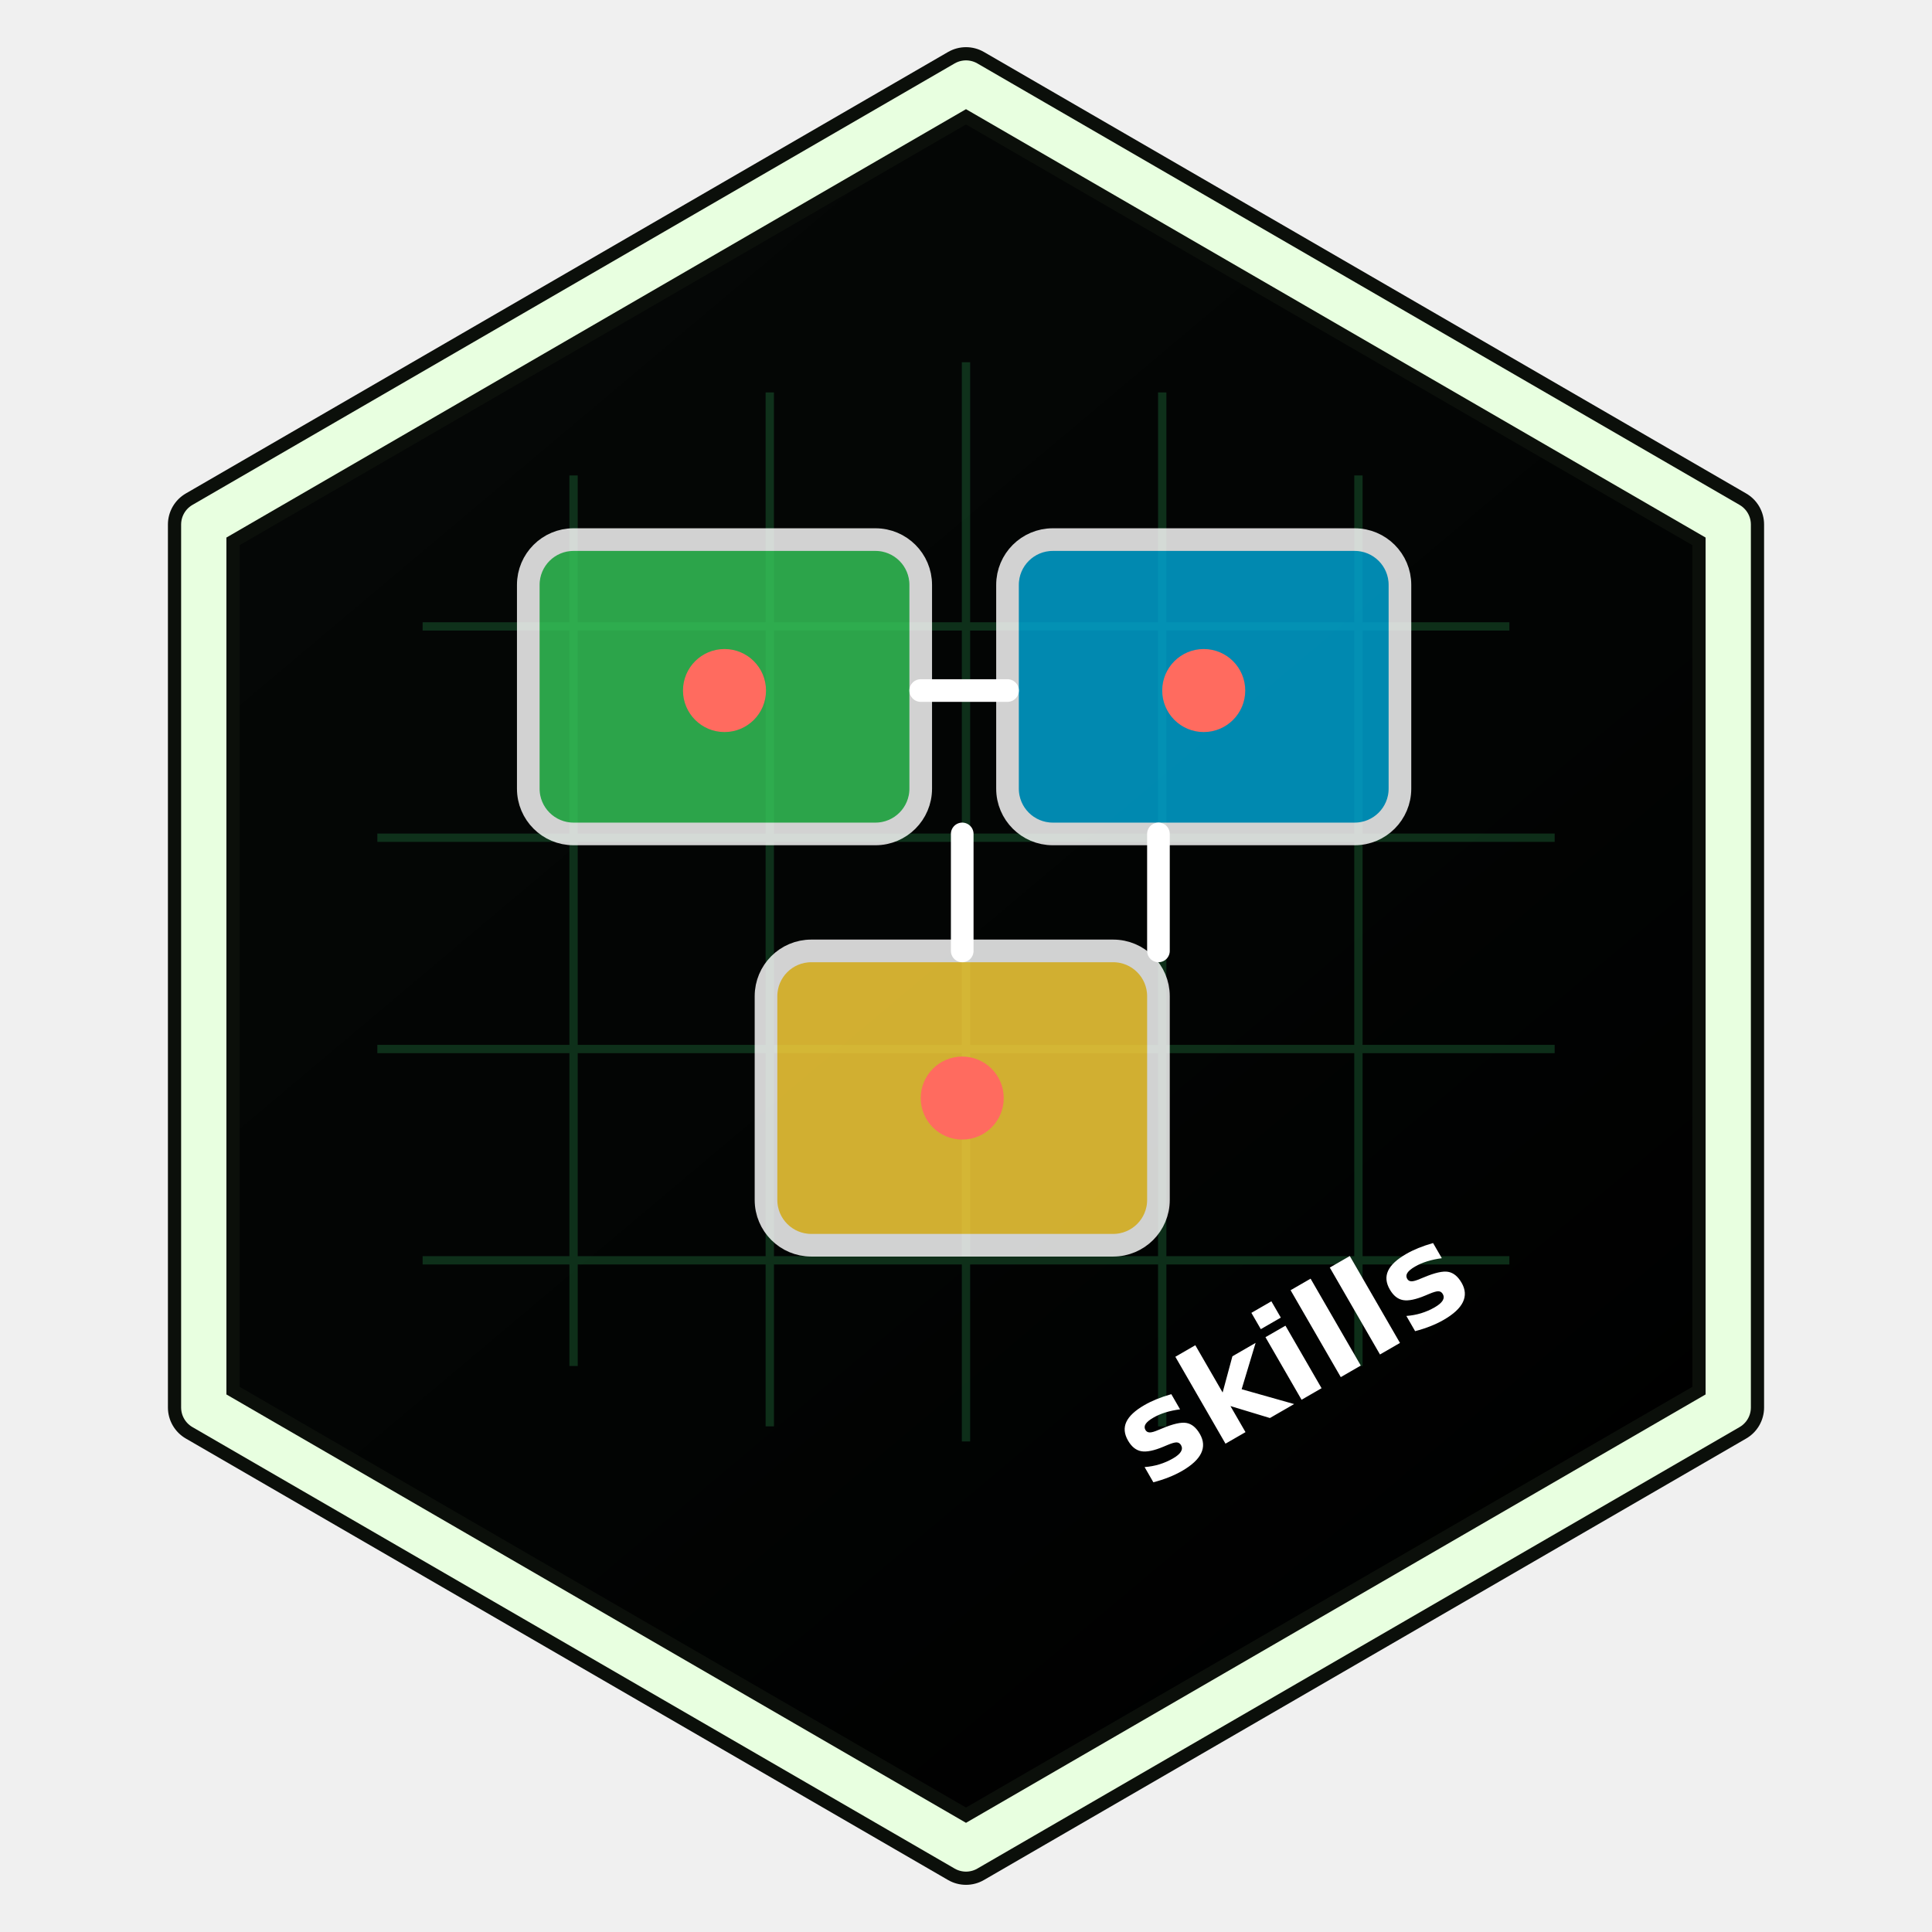
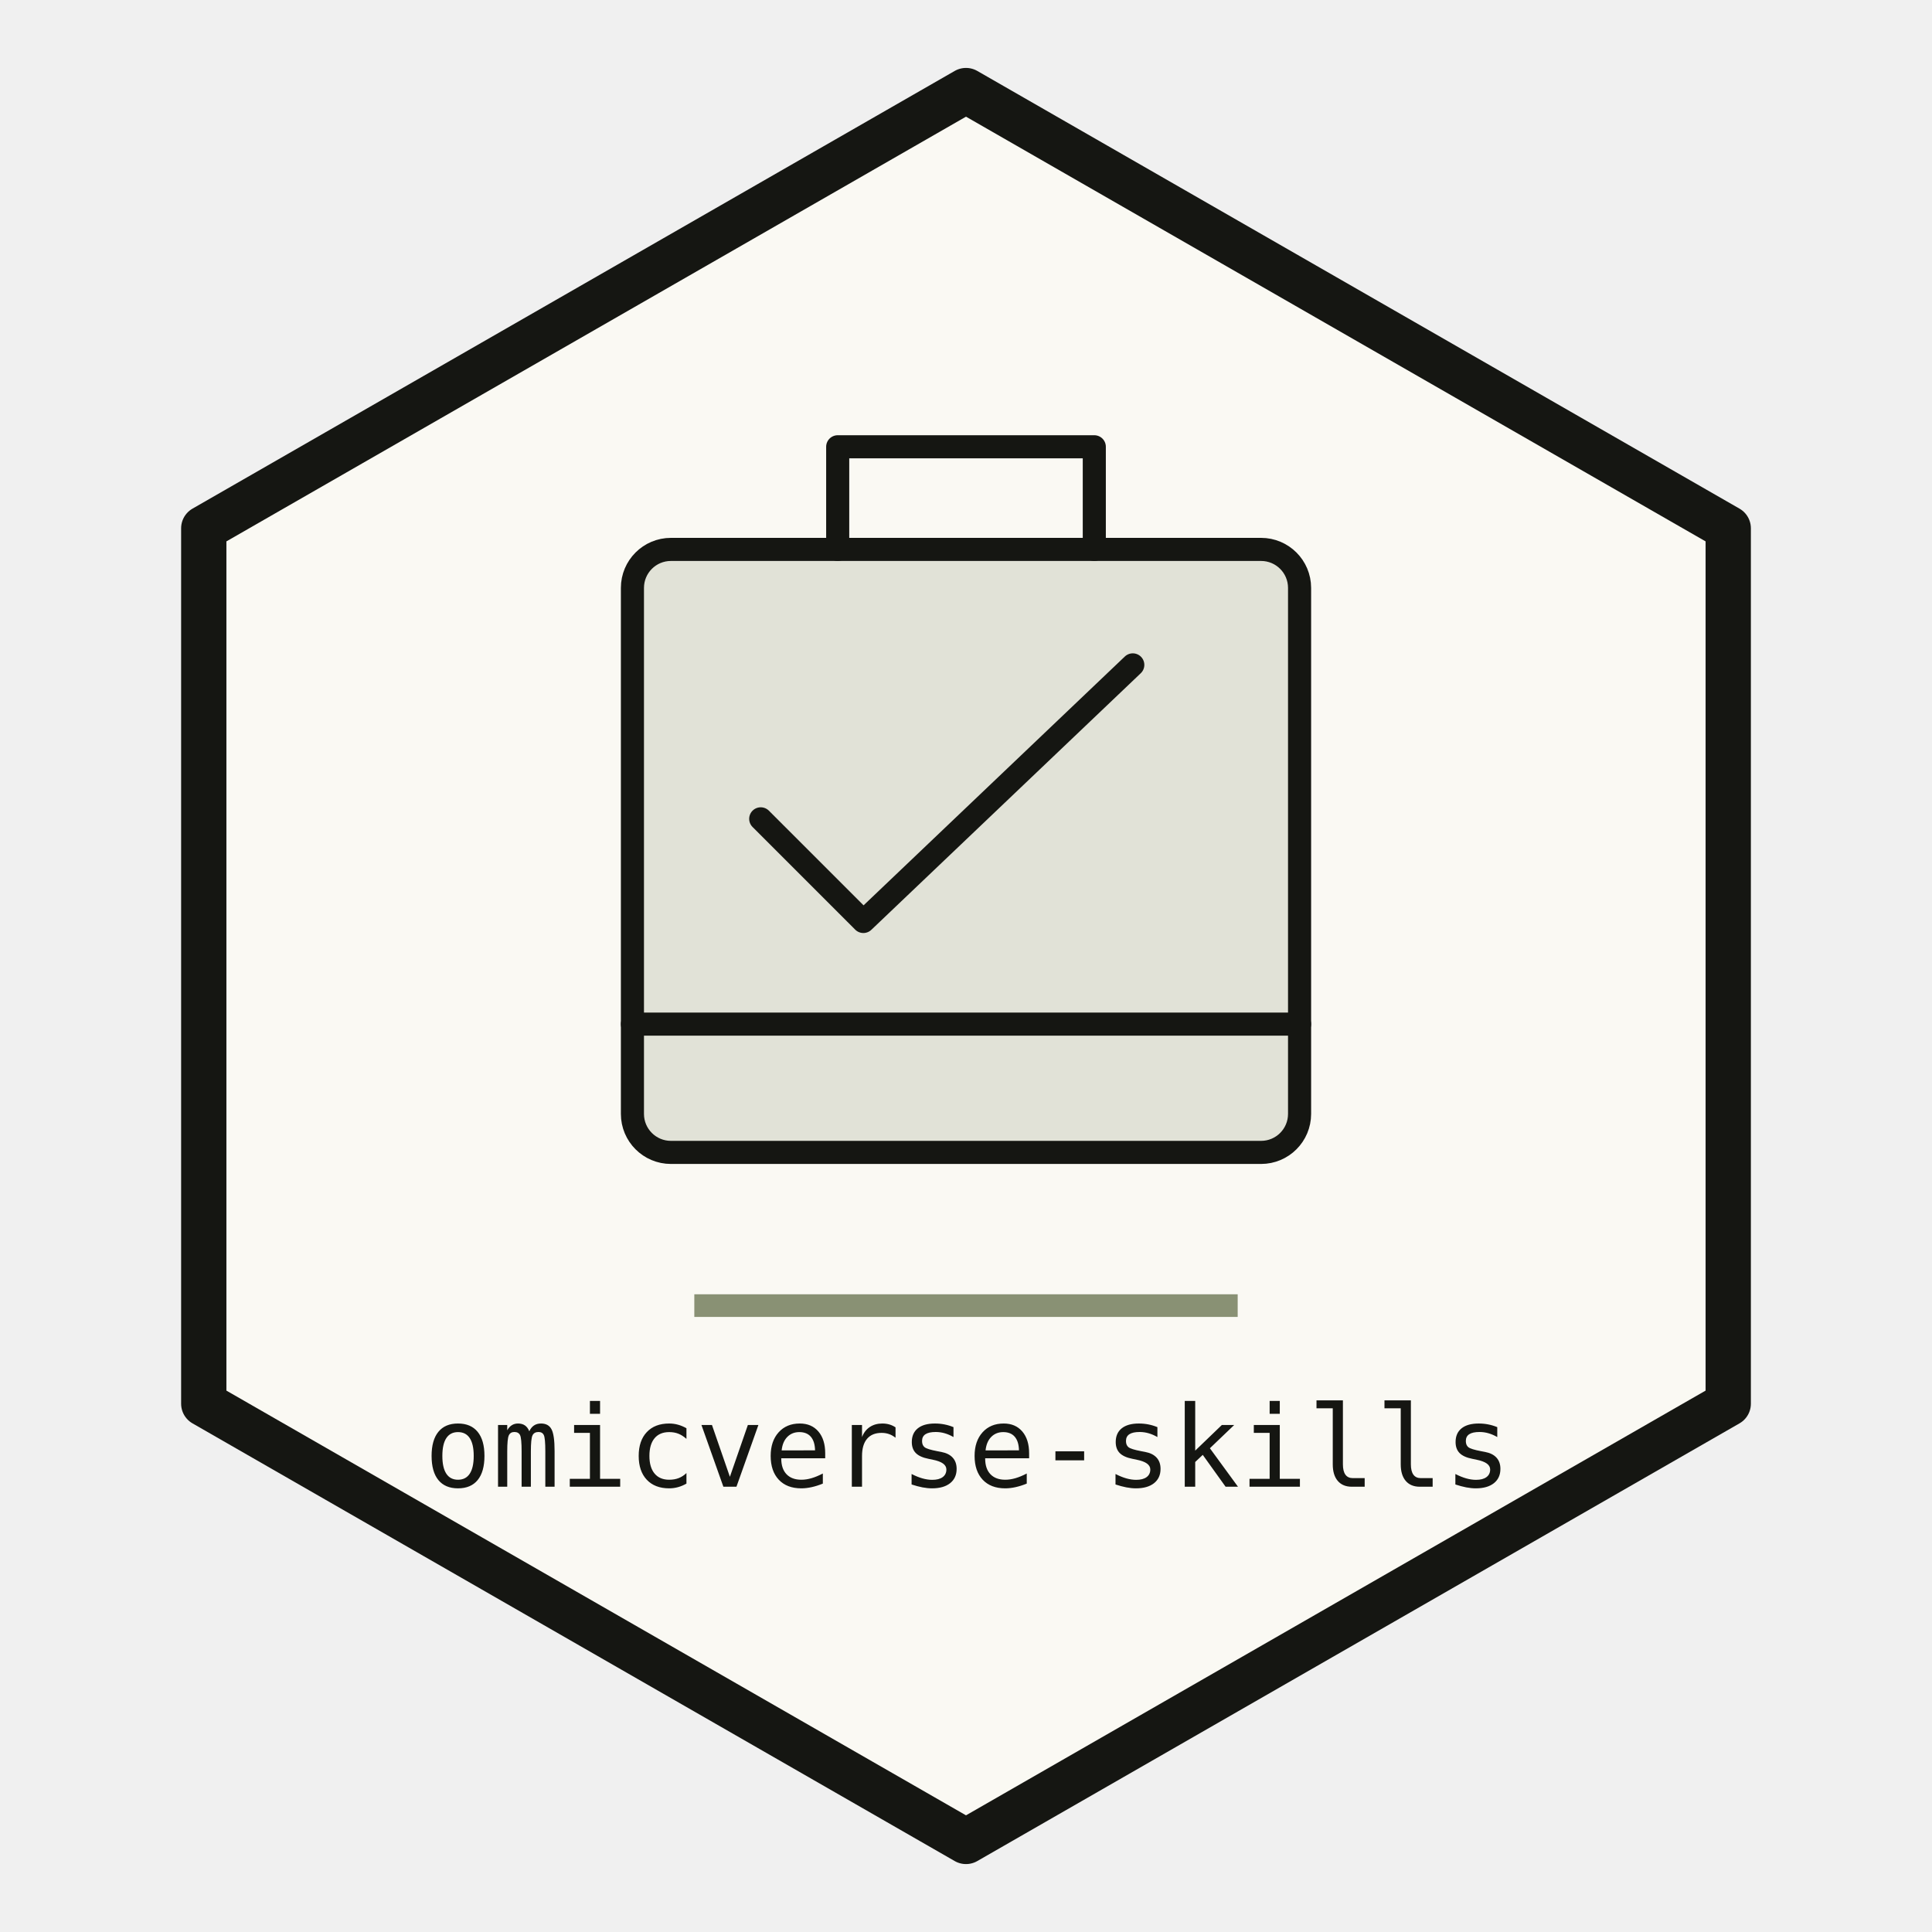
- <svg xmlns="http://www.w3.org/2000/svg" viewBox="0 0 512 512" role="img" aria-labelledby="title desc">
-   <defs>
-     <linearGradient id="bg" x1="112" y1="90" x2="398" y2="430" gradientUnits="userSpaceOnUse">
-       <stop offset="0" stop-color="#050706" />
-       <stop offset=".58" stop-color="#020403" />
-       <stop offset="1" stop-color="#000000" />
-     </linearGradient>
-   </defs>
-   <polygon points="256,34 450,146 450,368 256,480 62,368 62,146" fill="#000000" opacity=".34" />
-   <polygon points="256,22 458,139 458,373 256,490 54,373 54,139" fill="url(#bg)" stroke="#0B0F0A" stroke-width="19" stroke-linejoin="round" />
-   <polygon points="256,22 458,139 458,373 256,490 54,373 54,139" fill="none" stroke="#E8FFE0" stroke-width="12" stroke-linejoin="round" />
-   <g opacity=".22" stroke="#37C96B" stroke-width="2.2">
-     <path d="M112 166h288M100 222h312M100 278h312M112 334h288" />
-     <path d="M152 126v236M204 104v274M256 96v286M308 104v274M360 126v236" />
+ <svg xmlns="http://www.w3.org/2000/svg" viewBox="0 0 512 512" width="512" height="512">
+   <polygon points="256,24 458,140 458,372 256,488 54,372 54,140" fill="#faf9f3" stroke="#151612" stroke-width="12" stroke-linejoin="round" />
+   <g transform="translate(86 47) scale(3.4)" fill="none" stroke="#151612" stroke-width="1.8" stroke-linecap="round" stroke-linejoin="round">
+     <rect fill="#899174" fill-opacity=".22" x="24" y="29" width="52" height="47" rx="3" />
+     <path d="M40 29v-8h20v8m-26 21 8 8 21-20M24 66h52" />
  </g>
-   <g id="motif">
-     <rect x="140" y="143" width="104" height="78" rx="12" fill="#34C759" opacity=".82" stroke="#FFFFFF" stroke-width="6" />
-     <rect x="267" y="143" width="104" height="78" rx="12" fill="#00A6D6" opacity=".82" stroke="#FFFFFF" stroke-width="6" />
-     <rect x="203" y="252" width="104" height="78" rx="12" fill="#FFD43B" opacity=".82" stroke="#FFFFFF" stroke-width="6" />
-     <path d="M244 183h23M255 221v31M267 183h-23M307 252v-31" stroke="#FFFFFF" stroke-width="6" stroke-linecap="round" />
-     <circle cx="192" cy="183" r="11" fill="#FF6B5F" />
-     <circle cx="319" cy="183" r="11" fill="#FF6B5F" />
-     <circle cx="255" cy="291" r="11" fill="#FF6B5F" />
-   </g>
-   <path id="label" d="M310.41,369.47 L312.73,373.49 Q310.62,373.76 308.83,374.32 Q307.04,374.88 305.64,375.70 Q304.13,376.57 303.61,377.37 Q303.10,378.17 303.55,378.95 Q303.92,379.59 304.67,379.61 Q305.42,379.63 306.95,378.97 L307.96,378.56 Q312.33,376.72 314.42,377.10 Q316.51,377.47 317.97,380.00 Q319.50,382.65 318.31,385.12 Q317.13,387.57 313.26,389.81 Q311.61,390.76 309.70,391.51 Q307.80,392.26 305.65,392.82 L303.33,388.79 Q305.36,388.64 307.24,388.07 Q309.13,387.49 310.85,386.50 Q312.41,385.60 312.94,384.73 Q313.48,383.84 312.99,382.99 Q312.58,382.28 311.84,382.25 Q311.10,382.22 309.37,382.95 L308.37,383.37 Q304.58,384.97 302.46,384.59 Q300.35,384.22 298.94,381.77 Q297.42,379.14 298.49,376.83 Q299.56,374.51 303.29,372.36 Q304.76,371.51 306.50,370.80 Q308.24,370.09 310.41,369.47 Z M311.48,359.56 L316.77,356.50 L324.01,369.03 L326.60,359.43 L332.75,355.88 L329.05,368.16 L342.96,372.09 L336.54,375.79 L326.08,372.62 L330.07,379.53 L324.77,382.59 L311.48,359.56 Z M335.36,354.37 L340.66,351.32 L350.23,367.89 L344.93,370.95 L335.36,354.37 Z M331.63,347.92 L336.93,344.86 L339.43,349.18 L334.13,352.24 L331.63,347.92 Z M342.02,341.92 L347.32,338.86 L360.62,361.89 L355.32,364.95 L342.02,341.92 Z M352.41,335.92 L357.71,332.86 L371.01,355.89 L365.71,358.95 L352.41,335.92 Z M379.78,329.42 L382.10,333.44 Q379.99,333.71 378.20,334.27 Q376.41,334.83 375.01,335.65 Q373.49,336.52 372.98,337.32 Q372.47,338.12 372.92,338.90 Q373.29,339.54 374.04,339.56 Q374.79,339.58 376.32,338.92 L377.33,338.51 Q381.70,336.67 383.78,337.05 Q385.87,337.42 387.34,339.95 Q388.87,342.60 387.68,345.07 Q386.50,347.52 382.62,349.76 Q380.98,350.71 379.07,351.46 Q377.17,352.21 375.02,352.77 L372.70,348.74 Q374.73,348.59 376.61,348.02 Q378.50,347.44 380.22,346.45 Q381.77,345.55 382.31,344.68 Q382.85,343.79 382.36,342.94 Q381.95,342.23 381.21,342.20 Q380.47,342.17 378.74,342.90 L377.74,343.32 Q373.94,344.92 371.83,344.54 Q369.72,344.17 368.31,341.72 Q366.79,339.09 367.86,336.78 Q368.93,334.46 372.66,332.31 Q374.13,331.46 375.87,330.75 Q377.61,330.04 379.78,329.42 Z" fill="#FFFFFF" />
+   <path d="M184 346h144" stroke="#899174" stroke-width="6" />
+   <path fill="#151612" transform="translate(112.3749 394) scale(1 -1)" d="M8.999 14.479 Q6.956 14.479 5.904 12.884 Q4.853 11.295 4.853 8.167 Q4.853 5.054 5.904 3.455 Q6.956 1.856 8.999 1.856 Q11.061 1.856 12.113 3.455 Q13.165 5.054 13.165 8.167 Q13.165 11.295 12.113 12.884 Q11.061 14.479 8.999 14.479 Z M8.999 16.755 Q12.403 16.755 14.207 14.549 Q16.012 12.347 16.012 8.167 Q16.012 3.974 14.212 1.772 Q12.417 -0.425 8.999 -0.425 Q5.596 -0.425 3.796 1.772 Q2.001 3.974 2.001 8.167 Q2.001 12.347 3.796 14.549 Q5.596 16.755 8.999 16.755 Z M27.892 14.698 Q28.387 15.75 29.154 16.25 Q29.921 16.755 31 16.755 Q32.973 16.755 33.782 15.226 Q34.596 13.702 34.596 9.481 L34.596 0 L32.141 0 L32.141 9.364 Q32.141 12.828 31.753 13.665 Q31.365 14.507 30.346 14.507 Q29.177 14.507 28.742 13.609 Q28.312 12.711 28.312 9.364 L28.312 0 L25.858 0 L25.858 9.364 Q25.858 12.87 25.442 13.688 Q25.026 14.507 23.946 14.507 Q22.88 14.507 22.464 13.609 Q22.048 12.711 22.048 9.364 L22.048 0 L19.608 0 L19.608 16.363 L22.048 16.363 L22.048 14.96 Q22.529 15.839 23.249 16.297 Q23.974 16.755 24.895 16.755 Q26.003 16.755 26.742 16.246 Q27.48 15.736 27.892 14.698 Z M39.767 16.363 L46.648 16.363 L46.648 2.09 L51.983 2.09 L51.983 0 L38.626 0 L38.626 2.09 L43.96 2.09 L43.96 14.273 L39.767 14.273 L39.767 16.363 Z M43.96 22.735 L46.648 22.735 L46.648 19.326 L43.96 19.326 L43.96 22.735 Z M69.542 0.832 Q68.458 0.206 67.312 -0.107 Q66.167 -0.425 64.97 -0.425 Q61.169 -0.425 59.028 1.851 Q56.887 4.133 56.887 8.167 Q56.887 12.197 59.028 14.474 Q61.169 16.755 64.97 16.755 Q66.153 16.755 67.275 16.447 Q68.402 16.143 69.542 15.502 L69.542 12.683 Q68.477 13.632 67.401 14.053 Q66.326 14.479 64.97 14.479 Q62.441 14.479 61.081 12.842 Q59.725 11.206 59.725 8.167 Q59.725 5.143 61.09 3.497 Q62.455 1.856 64.97 1.856 Q66.373 1.856 67.481 2.286 Q68.593 2.716 69.542 3.623 L69.542 0.832 Z M73.517 16.363 L76.303 16.363 L81.053 2.632 L85.817 16.363 L88.608 16.363 L82.792 0 L79.328 0 L73.517 16.363 Z M106.312 8.854 L106.312 7.541 L94.667 7.541 L94.667 7.452 Q94.667 4.778 96.06 3.315 Q97.458 1.856 100.001 1.856 Q101.287 1.856 102.689 2.263 Q104.092 2.674 105.686 3.506 L105.686 0.832 Q104.153 0.206 102.727 -0.107 Q101.301 -0.425 99.973 -0.425 Q96.158 -0.425 94.008 1.861 Q91.862 4.151 91.862 8.167 Q91.862 12.08 93.966 14.418 Q96.07 16.755 99.576 16.755 Q102.703 16.755 104.508 14.637 Q106.312 12.52 106.312 8.854 Z M103.624 9.645 Q103.568 12.01 102.507 13.244 Q101.446 14.479 99.459 14.479 Q97.519 14.479 96.261 13.193 Q95.004 11.907 94.77 9.626 L103.624 9.645 Z M124.952 12.987 Q124.092 13.66 123.199 13.964 Q122.311 14.273 121.245 14.273 Q118.73 14.273 117.397 12.693 Q116.07 11.117 116.07 8.139 L116.07 0 L113.368 0 L113.368 16.363 L116.07 16.363 L116.07 13.165 Q116.743 14.904 118.136 15.83 Q119.534 16.755 121.446 16.755 Q122.442 16.755 123.302 16.507 Q124.167 16.26 124.952 15.736 L124.952 12.987 Z M140.31 15.792 L140.31 13.165 Q139.155 13.833 137.987 14.17 Q136.818 14.507 135.602 14.507 Q133.779 14.507 132.877 13.913 Q131.979 13.324 131.979 12.113 Q131.979 11.014 132.653 10.472 Q133.326 9.934 136 9.425 L137.08 9.219 Q139.081 8.84 140.109 7.7 Q141.142 6.559 141.142 4.736 Q141.142 2.309 139.417 0.94 Q137.692 -0.425 134.625 -0.425 Q133.415 -0.425 132.082 -0.168 Q130.755 0.089 129.207 0.598 L129.207 3.375 Q130.712 2.599 132.082 2.211 Q133.457 1.828 134.686 1.828 Q136.467 1.828 137.444 2.548 Q138.426 3.272 138.426 4.572 Q138.426 6.442 134.845 7.157 L134.728 7.19 L133.718 7.391 Q131.395 7.845 130.329 8.92 Q129.263 9.995 129.263 11.847 Q129.263 14.203 130.853 15.479 Q132.447 16.755 135.401 16.755 Q136.715 16.755 137.926 16.512 Q139.141 16.274 140.31 15.792 Z M160.352 8.854 L160.352 7.541 L148.707 7.541 L148.707 7.452 Q148.707 4.778 150.1 3.315 Q151.498 1.856 154.041 1.856 Q155.327 1.856 156.729 2.263 Q158.132 2.674 159.726 3.506 L159.726 0.832 Q158.193 0.206 156.767 -0.107 Q155.341 -0.425 154.013 -0.425 Q150.198 -0.425 148.048 1.861 Q145.902 4.151 145.902 8.167 Q145.902 12.08 148.006 14.418 Q150.11 16.755 153.616 16.755 Q156.743 16.755 158.548 14.637 Q160.352 12.52 160.352 8.854 Z M157.664 9.645 Q157.608 12.01 156.547 13.244 Q155.486 14.479 153.499 14.479 Q151.559 14.479 150.301 13.193 Q149.044 11.907 148.81 9.626 L157.664 9.645 Z M167.323 9.392 L174.934 9.392 L174.934 6.998 L167.323 6.998 L167.323 9.392 Z M194.35 15.792 L194.35 13.165 Q193.196 13.833 192.027 14.17 Q190.858 14.507 189.643 14.507 Q187.819 14.507 186.917 13.913 Q186.019 13.324 186.019 12.113 Q186.019 11.014 186.693 10.472 Q187.366 9.934 190.04 9.425 L191.12 9.219 Q193.121 8.84 194.149 7.7 Q195.182 6.559 195.182 4.736 Q195.182 2.309 193.457 0.94 Q191.732 -0.425 188.666 -0.425 Q187.455 -0.425 186.122 -0.168 Q184.795 0.089 183.247 0.598 L183.247 3.375 Q184.752 2.599 186.122 2.211 Q187.497 1.828 188.726 1.828 Q190.507 1.828 191.484 2.548 Q192.466 3.272 192.466 4.572 Q192.466 6.442 188.885 7.157 L188.768 7.19 L187.758 7.391 Q185.435 7.845 184.369 8.92 Q183.303 9.995 183.303 11.847 Q183.303 14.203 184.893 15.479 Q186.487 16.755 189.441 16.755 Q190.755 16.755 191.966 16.512 Q193.181 16.274 194.35 15.792 Z M201.597 22.735 L204.369 22.735 L204.369 9.57 L211.429 16.363 L214.701 16.363 L208.259 10.196 L215.706 0 L212.42 0 L206.37 8.443 L204.369 6.559 L204.369 0 L201.597 0 L201.597 22.735 Z M219.9 16.363 L226.782 16.363 L226.782 2.09 L232.116 2.09 L232.116 0 L218.76 0 L218.76 2.09 L224.094 2.09 L224.094 14.273 L219.9 14.273 L219.9 16.363 Z M224.094 22.735 L226.782 22.735 L226.782 19.326 L224.094 19.326 L224.094 22.735 Z M243.51 5.933 Q243.51 4.119 244.173 3.198 Q244.837 2.281 246.137 2.281 L249.279 2.281 L249.279 0 L245.875 0 Q243.468 0 242.144 1.547 Q240.821 3.099 240.821 5.933 L240.821 20.79 L236.511 20.79 L236.511 22.893 L243.51 22.893 L243.51 5.933 Z M261.523 5.933 Q261.523 4.119 262.187 3.198 Q262.851 2.281 264.15 2.281 L267.292 2.281 L267.292 0 L263.889 0 Q261.481 0 260.158 1.547 Q258.835 3.099 258.835 5.933 L258.835 20.79 L254.524 20.79 L254.524 22.893 L261.523 22.893 L261.523 5.933 Z M284.417 15.792 L284.417 13.165 Q283.262 13.833 282.094 14.17 Q280.925 14.507 279.709 14.507 Q277.886 14.507 276.984 13.913 Q276.086 13.324 276.086 12.113 Q276.086 11.014 276.759 10.472 Q277.433 9.934 280.107 9.425 L281.187 9.219 Q283.188 8.84 284.216 7.7 Q285.249 6.559 285.249 4.736 Q285.249 2.309 283.524 0.94 Q281.799 -0.425 278.732 -0.425 Q277.521 -0.425 276.189 -0.168 Q274.861 0.089 273.314 0.598 L273.314 3.375 Q274.819 2.599 276.189 2.211 Q277.563 1.828 278.793 1.828 Q280.574 1.828 281.551 2.548 Q282.533 3.272 282.533 4.572 Q282.533 6.442 278.952 7.157 L278.835 7.19 L277.825 7.391 Q275.502 7.845 274.436 8.92 Q273.37 9.995 273.37 11.847 Q273.37 14.203 274.959 15.479 Q276.554 16.755 279.508 16.755 Q280.822 16.755 282.033 16.512 Q283.248 16.274 284.417 15.792 Z" />
</svg>
